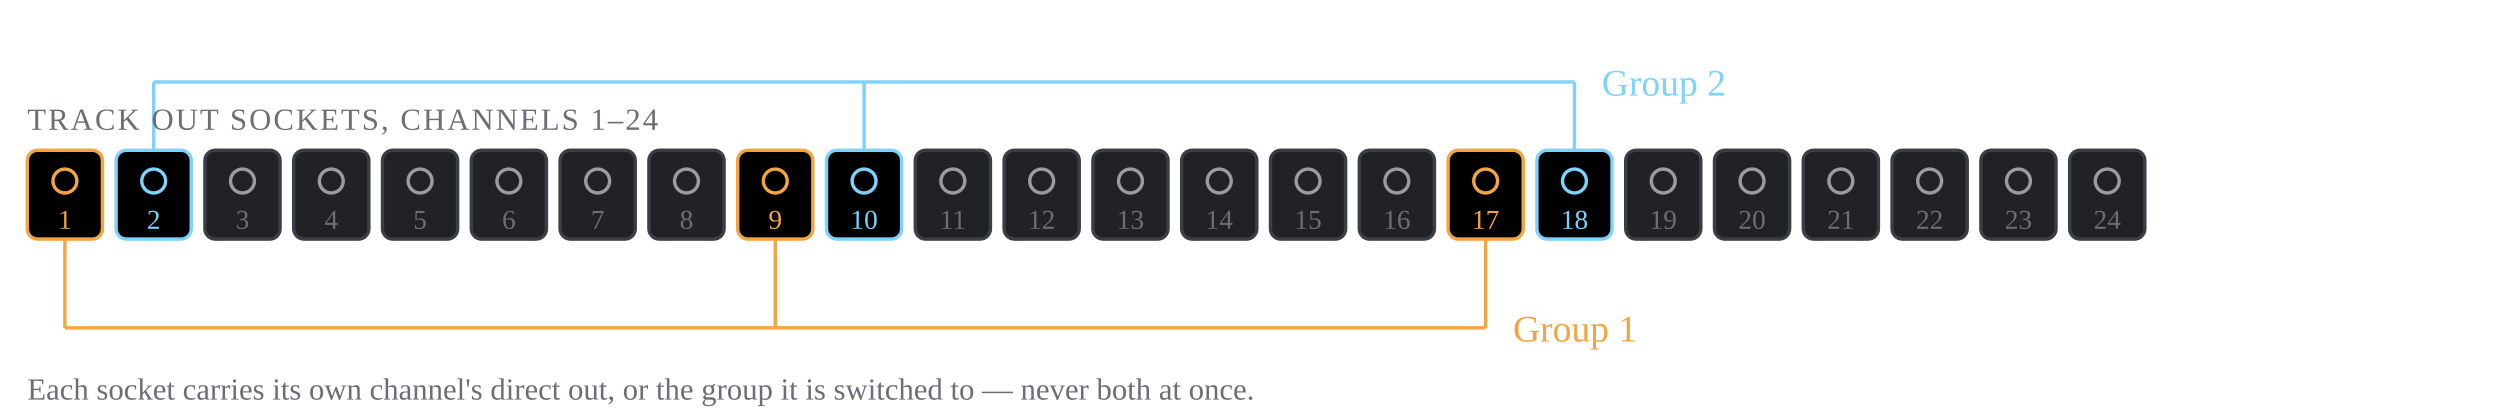
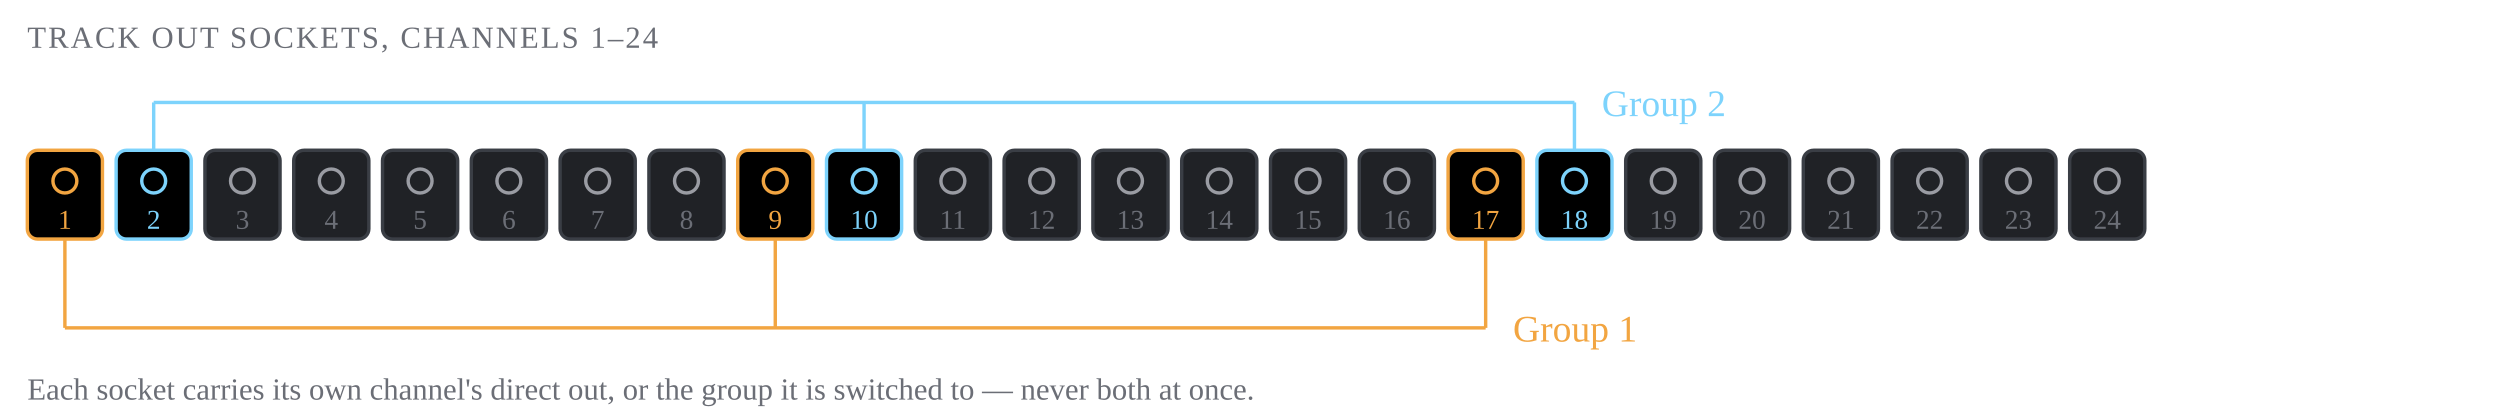
<svg viewBox="0 0 732 122" class="w-full" role="img" aria-label="The 24 track-out sockets, with group 1 landing on channels 1, 9, 17 and group 2 on 2, 10, 18.">
-   <path d="M45 44 V24" fill="none" stroke="#7dd3fc" />
-   <path d="M253 44 V24" fill="none" stroke="#7dd3fc" />
-   <path d="M461 44 V24" fill="none" stroke="#7dd3fc" />
-   <path d="M45 24 H461" fill="none" stroke="#7dd3fc" />
-   <text x="469" y="28" font-size="11" fill="#7dd3fc">Group 2</text>
+   <path d="M45 44 V30" fill="none" stroke="#7dd3fc" />
+   <path d="M253 44 V30" fill="none" stroke="#7dd3fc" />
+   <path d="M461 44 V30" fill="none" stroke="#7dd3fc" />
+   <path d="M45 30 H461" fill="none" stroke="#7dd3fc" />
+   <text x="469" y="34" font-size="11" fill="#7dd3fc">Group 2</text>
  <g>
    <rect x="8" y="44" width="22" height="26" rx="3" fill="color-mix(in srgb, #f2a541 18%, #202226)" stroke="#f2a541" />
    <circle cx="19" cy="53" r="3.5" fill="none" stroke="#f2a541" />
    <text x="19" y="67" text-anchor="middle" font-size="8" fill="#f2a541">1</text>
  </g>
  <g>
    <rect x="34" y="44" width="22" height="26" rx="3" fill="color-mix(in srgb, #7dd3fc 18%, #202226)" stroke="#7dd3fc" />
    <circle cx="45" cy="53" r="3.5" fill="none" stroke="#7dd3fc" />
    <text x="45" y="67" text-anchor="middle" font-size="8" fill="#7dd3fc">2</text>
  </g>
  <g>
    <rect x="60" y="44" width="22" height="26" rx="3" fill="#202226" stroke="#3a3e45" />
    <circle cx="71" cy="53" r="3.5" fill="none" stroke="#9a9ca3" />
    <text x="71" y="67" text-anchor="middle" font-size="8" fill="#6b6e76">3</text>
  </g>
  <g>
    <rect x="86" y="44" width="22" height="26" rx="3" fill="#202226" stroke="#3a3e45" />
    <circle cx="97" cy="53" r="3.5" fill="none" stroke="#9a9ca3" />
    <text x="97" y="67" text-anchor="middle" font-size="8" fill="#6b6e76">4</text>
  </g>
  <g>
    <rect x="112" y="44" width="22" height="26" rx="3" fill="#202226" stroke="#3a3e45" />
    <circle cx="123" cy="53" r="3.5" fill="none" stroke="#9a9ca3" />
    <text x="123" y="67" text-anchor="middle" font-size="8" fill="#6b6e76">5</text>
  </g>
  <g>
    <rect x="138" y="44" width="22" height="26" rx="3" fill="#202226" stroke="#3a3e45" />
    <circle cx="149" cy="53" r="3.5" fill="none" stroke="#9a9ca3" />
    <text x="149" y="67" text-anchor="middle" font-size="8" fill="#6b6e76">6</text>
  </g>
  <g>
    <rect x="164" y="44" width="22" height="26" rx="3" fill="#202226" stroke="#3a3e45" />
    <circle cx="175" cy="53" r="3.5" fill="none" stroke="#9a9ca3" />
    <text x="175" y="67" text-anchor="middle" font-size="8" fill="#6b6e76">7</text>
  </g>
  <g>
    <rect x="190" y="44" width="22" height="26" rx="3" fill="#202226" stroke="#3a3e45" />
    <circle cx="201" cy="53" r="3.5" fill="none" stroke="#9a9ca3" />
    <text x="201" y="67" text-anchor="middle" font-size="8" fill="#6b6e76">8</text>
  </g>
  <g>
    <rect x="216" y="44" width="22" height="26" rx="3" fill="color-mix(in srgb, #f2a541 18%, #202226)" stroke="#f2a541" />
    <circle cx="227" cy="53" r="3.5" fill="none" stroke="#f2a541" />
    <text x="227" y="67" text-anchor="middle" font-size="8" fill="#f2a541">9</text>
  </g>
  <g>
    <rect x="242" y="44" width="22" height="26" rx="3" fill="color-mix(in srgb, #7dd3fc 18%, #202226)" stroke="#7dd3fc" />
    <circle cx="253" cy="53" r="3.5" fill="none" stroke="#7dd3fc" />
    <text x="253" y="67" text-anchor="middle" font-size="8" fill="#7dd3fc">10</text>
  </g>
  <g>
    <rect x="268" y="44" width="22" height="26" rx="3" fill="#202226" stroke="#3a3e45" />
    <circle cx="279" cy="53" r="3.5" fill="none" stroke="#9a9ca3" />
    <text x="279" y="67" text-anchor="middle" font-size="8" fill="#6b6e76">11</text>
  </g>
  <g>
    <rect x="294" y="44" width="22" height="26" rx="3" fill="#202226" stroke="#3a3e45" />
    <circle cx="305" cy="53" r="3.5" fill="none" stroke="#9a9ca3" />
    <text x="305" y="67" text-anchor="middle" font-size="8" fill="#6b6e76">12</text>
  </g>
  <g>
    <rect x="320" y="44" width="22" height="26" rx="3" fill="#202226" stroke="#3a3e45" />
    <circle cx="331" cy="53" r="3.5" fill="none" stroke="#9a9ca3" />
    <text x="331" y="67" text-anchor="middle" font-size="8" fill="#6b6e76">13</text>
  </g>
  <g>
    <rect x="346" y="44" width="22" height="26" rx="3" fill="#202226" stroke="#3a3e45" />
    <circle cx="357" cy="53" r="3.5" fill="none" stroke="#9a9ca3" />
    <text x="357" y="67" text-anchor="middle" font-size="8" fill="#6b6e76">14</text>
  </g>
  <g>
    <rect x="372" y="44" width="22" height="26" rx="3" fill="#202226" stroke="#3a3e45" />
    <circle cx="383" cy="53" r="3.5" fill="none" stroke="#9a9ca3" />
    <text x="383" y="67" text-anchor="middle" font-size="8" fill="#6b6e76">15</text>
  </g>
  <g>
    <rect x="398" y="44" width="22" height="26" rx="3" fill="#202226" stroke="#3a3e45" />
    <circle cx="409" cy="53" r="3.5" fill="none" stroke="#9a9ca3" />
    <text x="409" y="67" text-anchor="middle" font-size="8" fill="#6b6e76">16</text>
  </g>
  <g>
    <rect x="424" y="44" width="22" height="26" rx="3" fill="color-mix(in srgb, #f2a541 18%, #202226)" stroke="#f2a541" />
    <circle cx="435" cy="53" r="3.5" fill="none" stroke="#f2a541" />
    <text x="435" y="67" text-anchor="middle" font-size="8" fill="#f2a541">17</text>
  </g>
  <g>
    <rect x="450" y="44" width="22" height="26" rx="3" fill="color-mix(in srgb, #7dd3fc 18%, #202226)" stroke="#7dd3fc" />
    <circle cx="461" cy="53" r="3.5" fill="none" stroke="#7dd3fc" />
    <text x="461" y="67" text-anchor="middle" font-size="8" fill="#7dd3fc">18</text>
  </g>
  <g>
    <rect x="476" y="44" width="22" height="26" rx="3" fill="#202226" stroke="#3a3e45" />
    <circle cx="487" cy="53" r="3.5" fill="none" stroke="#9a9ca3" />
    <text x="487" y="67" text-anchor="middle" font-size="8" fill="#6b6e76">19</text>
  </g>
  <g>
    <rect x="502" y="44" width="22" height="26" rx="3" fill="#202226" stroke="#3a3e45" />
    <circle cx="513" cy="53" r="3.5" fill="none" stroke="#9a9ca3" />
    <text x="513" y="67" text-anchor="middle" font-size="8" fill="#6b6e76">20</text>
  </g>
  <g>
    <rect x="528" y="44" width="22" height="26" rx="3" fill="#202226" stroke="#3a3e45" />
    <circle cx="539" cy="53" r="3.5" fill="none" stroke="#9a9ca3" />
    <text x="539" y="67" text-anchor="middle" font-size="8" fill="#6b6e76">21</text>
  </g>
  <g>
    <rect x="554" y="44" width="22" height="26" rx="3" fill="#202226" stroke="#3a3e45" />
    <circle cx="565" cy="53" r="3.5" fill="none" stroke="#9a9ca3" />
    <text x="565" y="67" text-anchor="middle" font-size="8" fill="#6b6e76">22</text>
  </g>
  <g>
    <rect x="580" y="44" width="22" height="26" rx="3" fill="#202226" stroke="#3a3e45" />
    <circle cx="591" cy="53" r="3.5" fill="none" stroke="#9a9ca3" />
    <text x="591" y="67" text-anchor="middle" font-size="8" fill="#6b6e76">23</text>
  </g>
  <g>
    <rect x="606" y="44" width="22" height="26" rx="3" fill="#202226" stroke="#3a3e45" />
    <circle cx="617" cy="53" r="3.5" fill="none" stroke="#9a9ca3" />
    <text x="617" y="67" text-anchor="middle" font-size="8" fill="#6b6e76">24</text>
  </g>
-   <text x="8" y="38" font-size="9" fill="#6b6e76" letter-spacing="0.6">TRACK OUT SOCKETS, CHANNELS 1–24</text>
+   <text x="8" y="14" font-size="9" fill="#6b6e76" letter-spacing="0.6">TRACK OUT SOCKETS, CHANNELS 1–24</text>
  <path d="M19 70 V96" fill="none" stroke="#f2a541" />
  <path d="M227 70 V96" fill="none" stroke="#f2a541" />
  <path d="M435 70 V96" fill="none" stroke="#f2a541" />
  <path d="M19 96 H435" fill="none" stroke="#f2a541" />
  <text x="443" y="100" font-size="11" fill="#f2a541">Group 1</text>
  <text x="8" y="117" font-size="9" fill="#6b6e76">Each socket carries its own channel's direct out, or the group it is switched to — never both at once.</text>
</svg>
